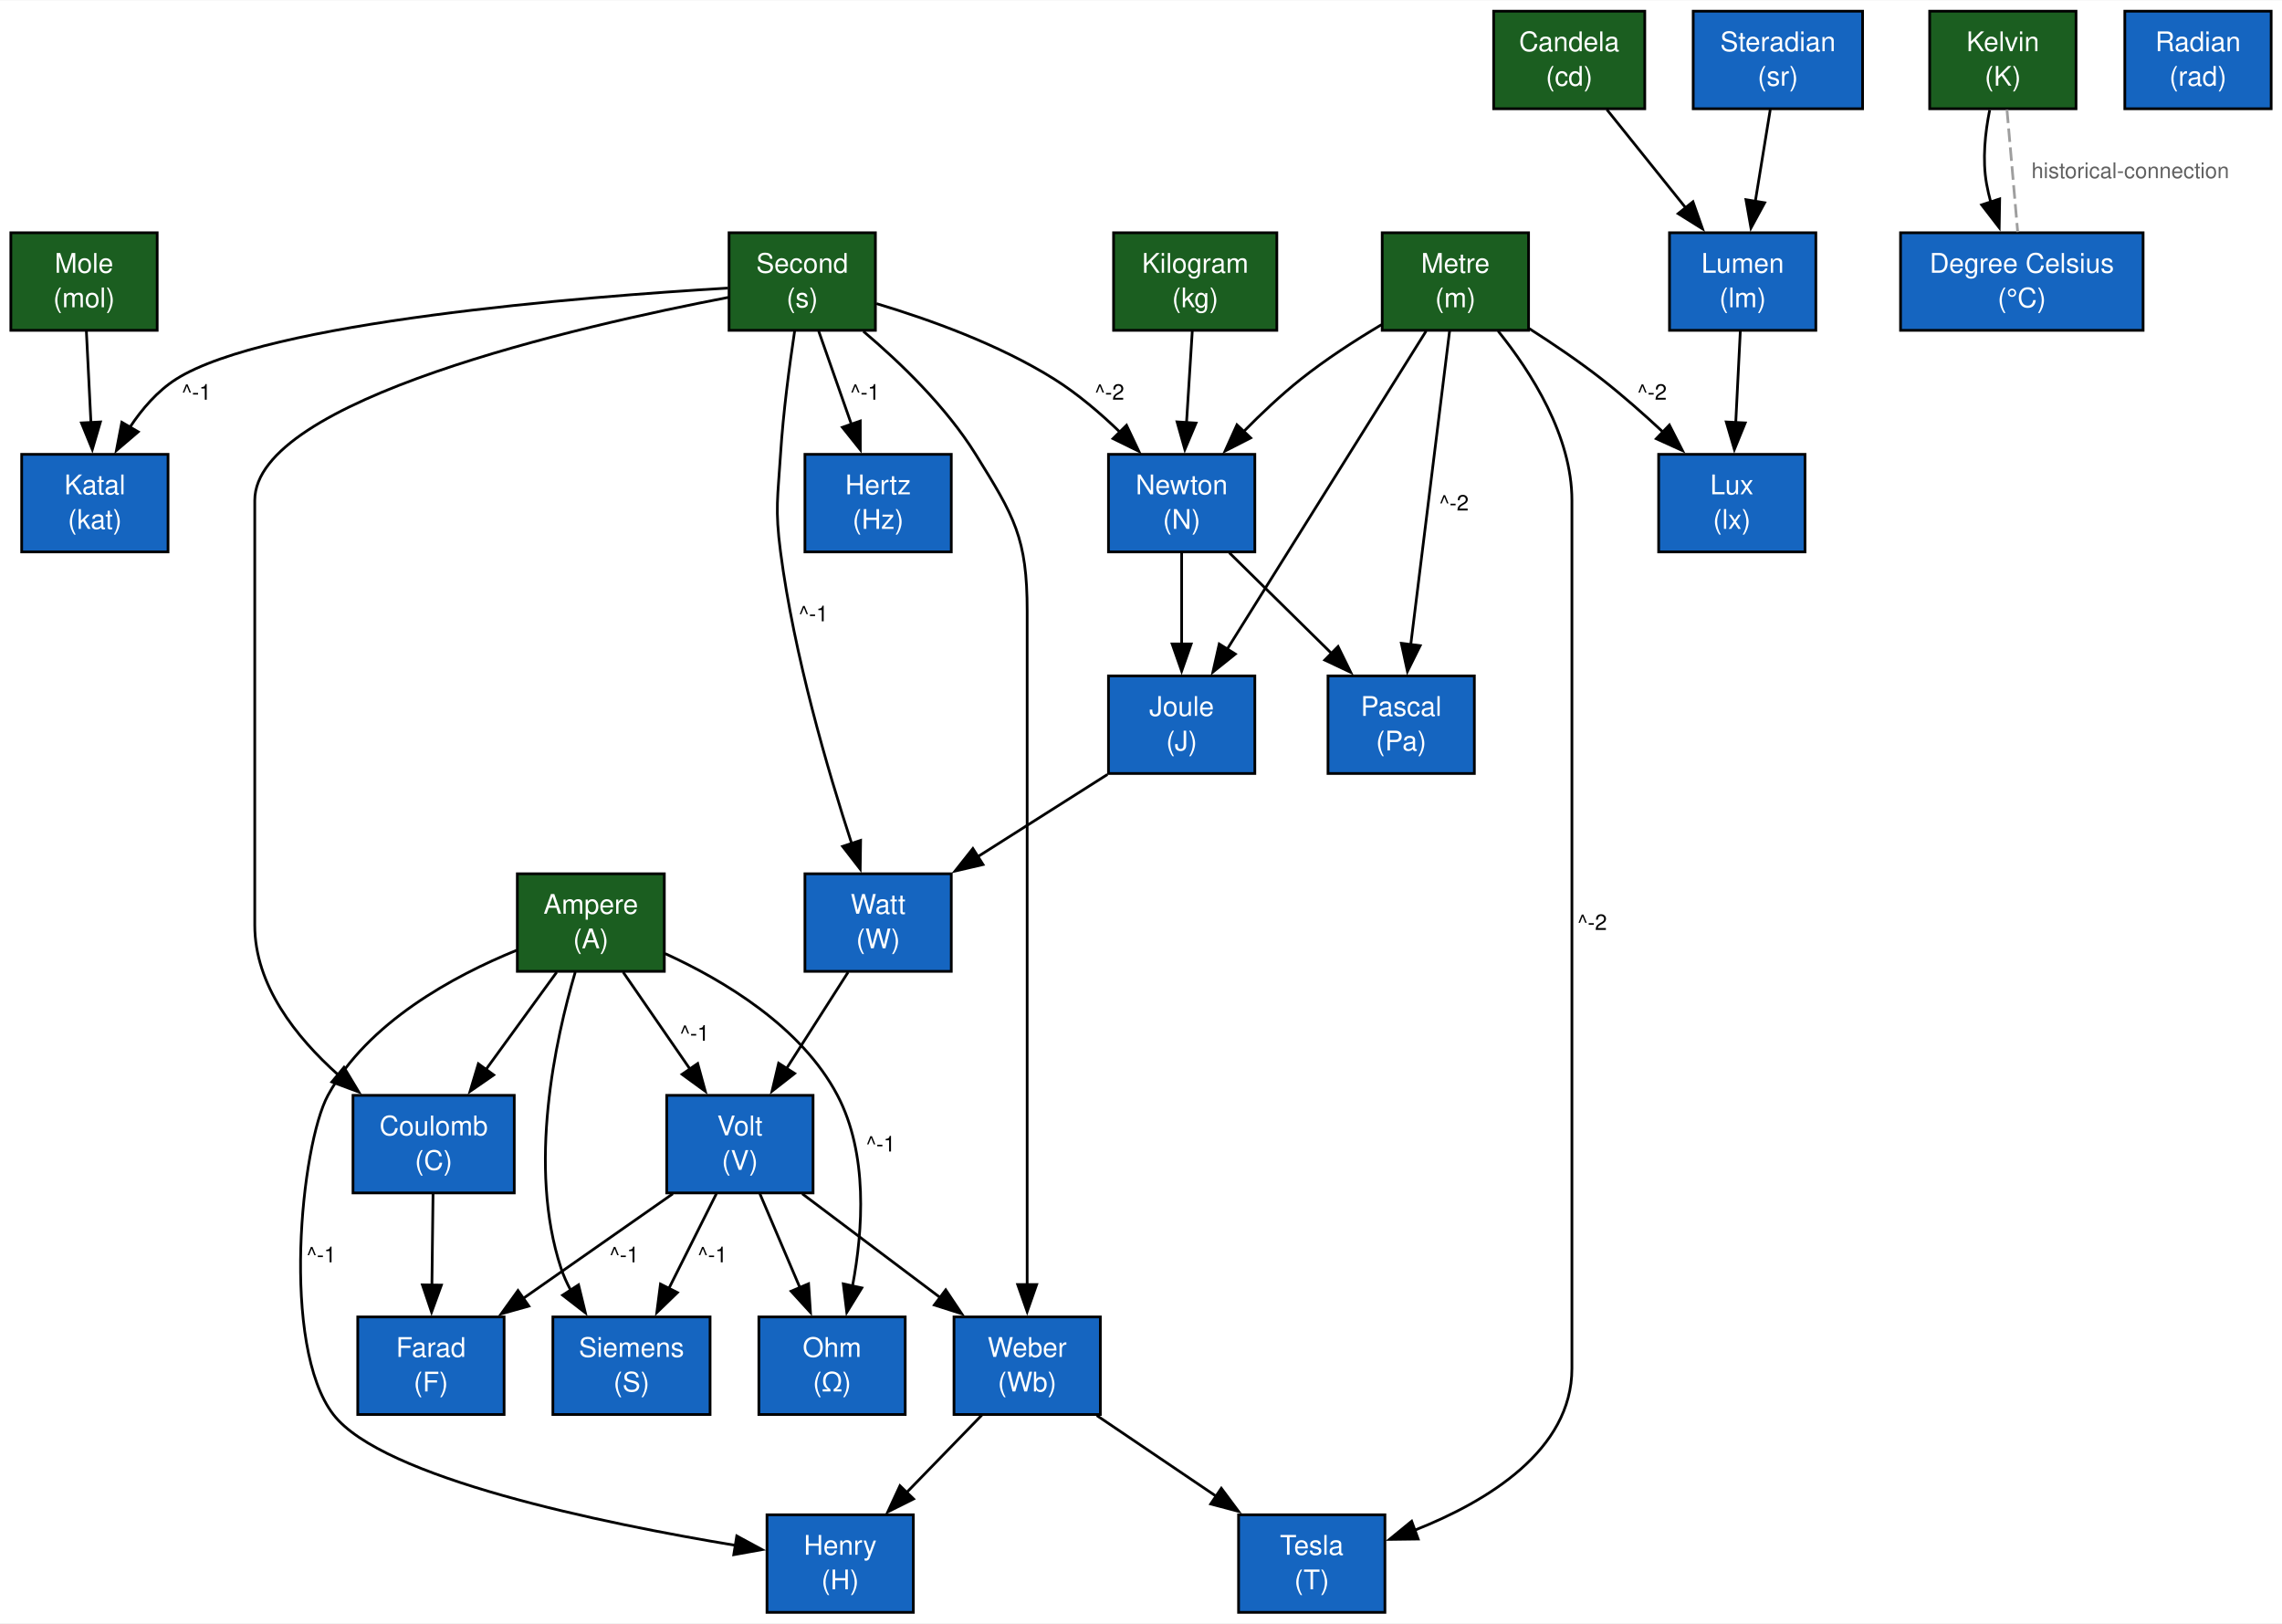
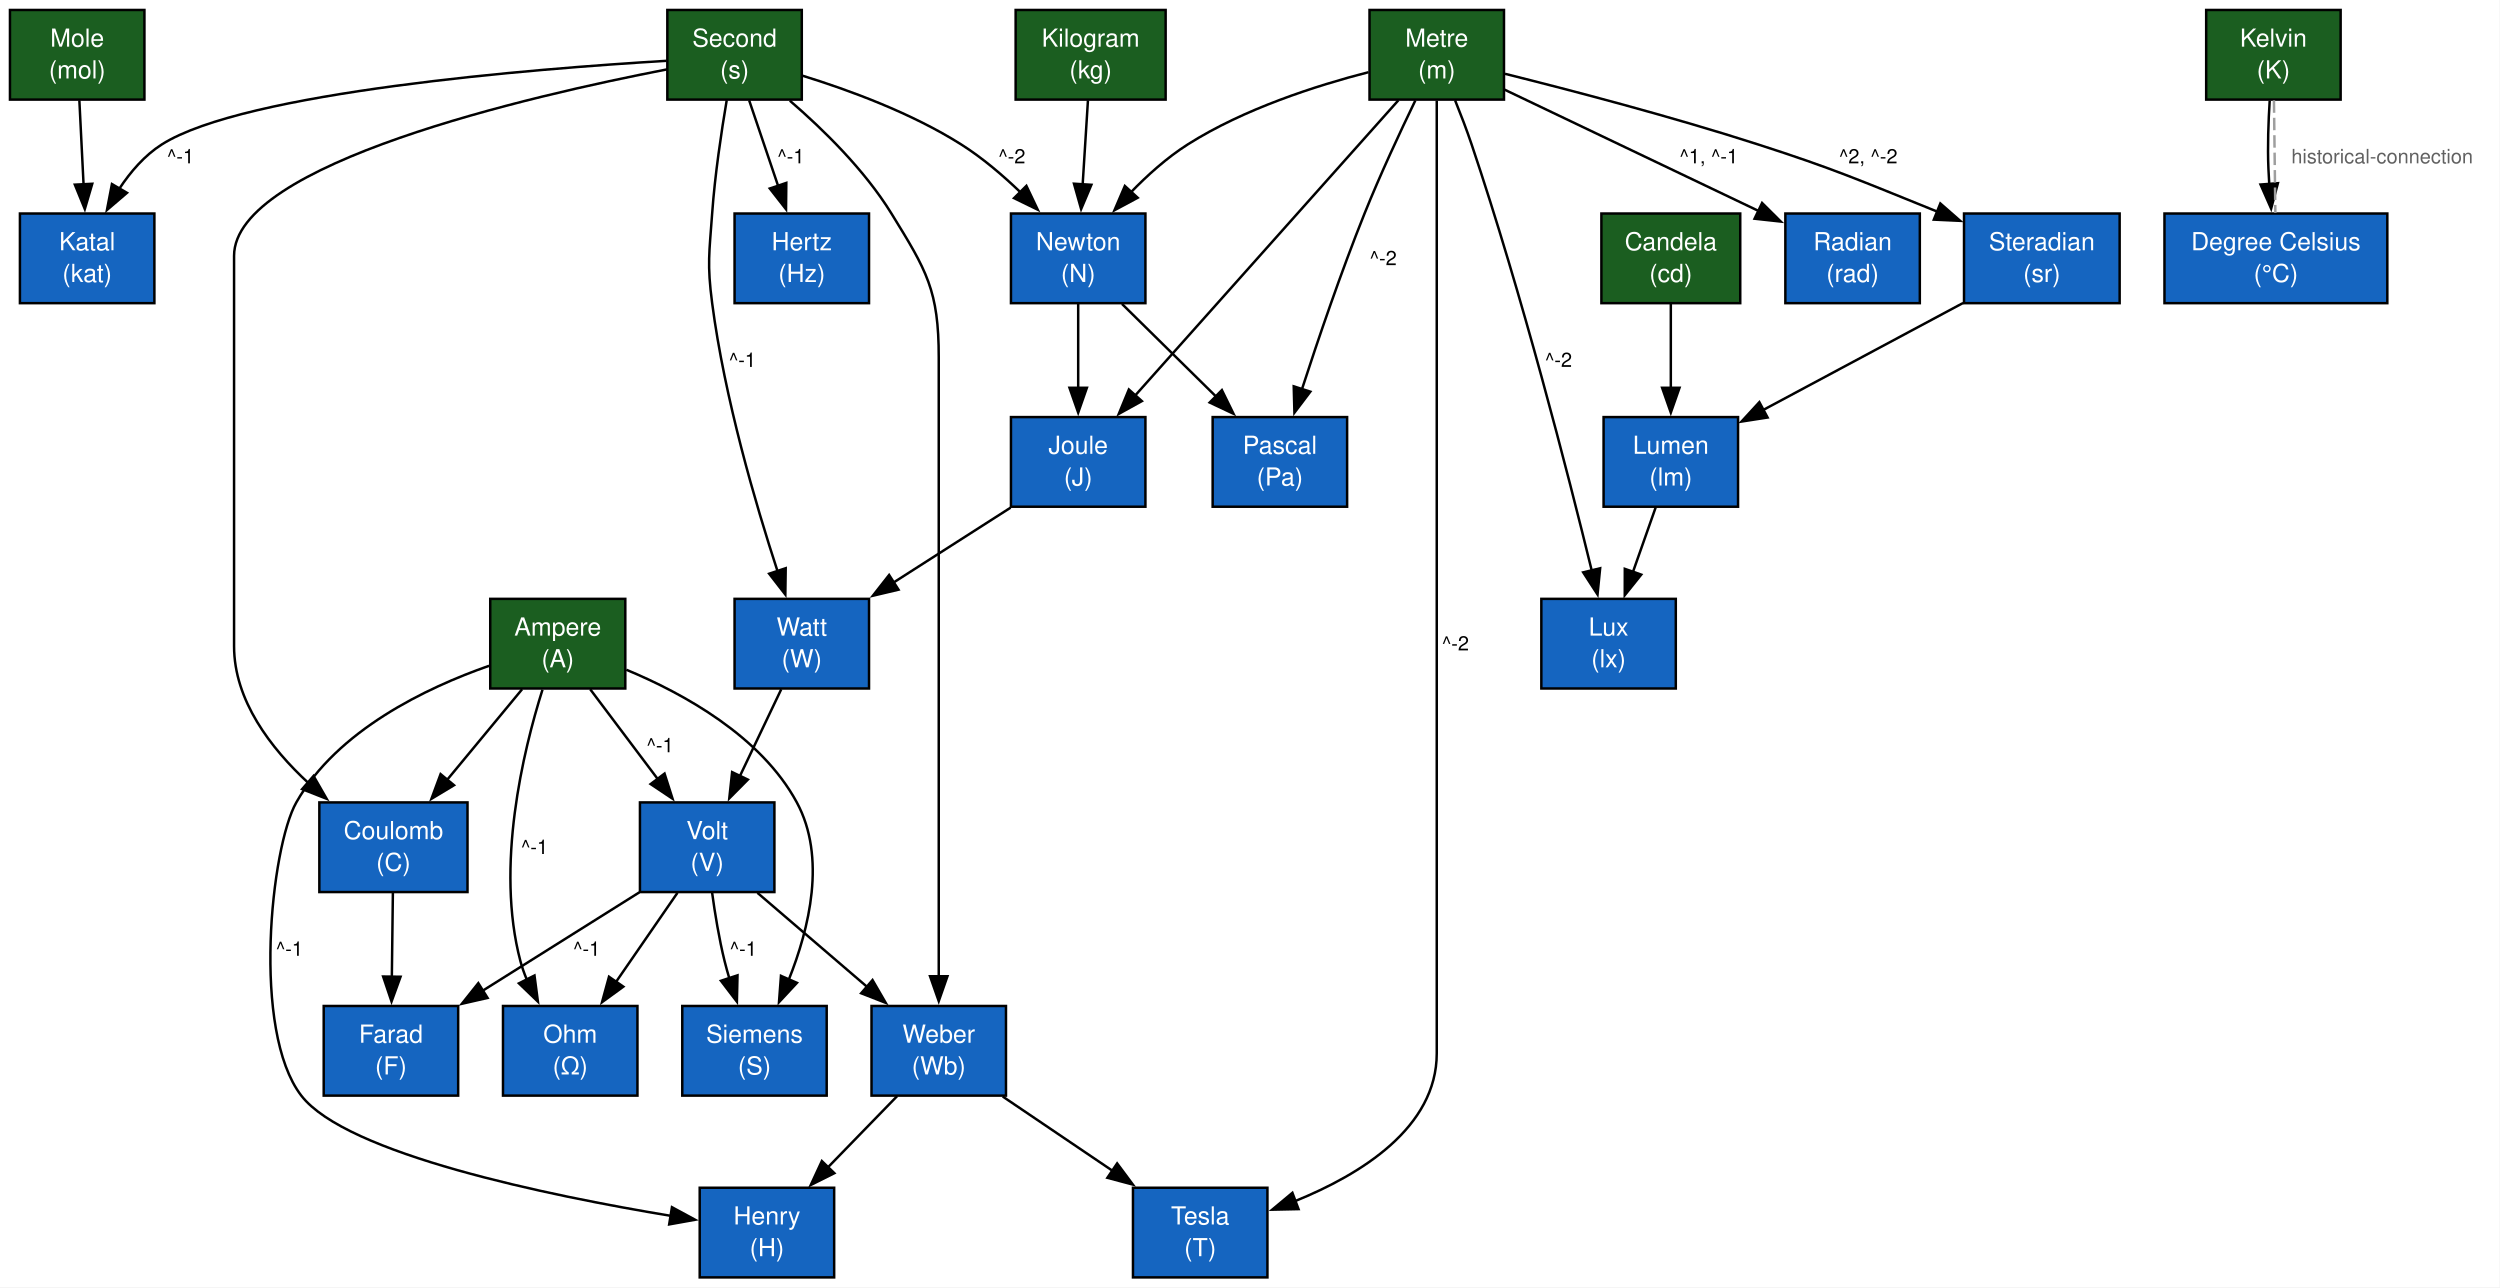
- <svg xmlns="http://www.w3.org/2000/svg" width="842pt" height="599pt" viewBox="0.00 0.00 842.00 598.75">
-   <g id="graph0" class="graph" transform="scale(1 1) rotate(0) translate(4 594.75)">
-     <polygon fill="white" stroke="none" points="-4,4 -4,-594.75 838,-594.75 838,4 -4,4" />
+ <svg xmlns="http://www.w3.org/2000/svg" width="1004pt" height="517pt" viewBox="0.00 0.00 1004.00 517.00">
+   <g id="graph0" class="graph" transform="scale(1 1) rotate(0) translate(4 513)">
+     <polygon fill="white" stroke="none" points="-4,4 -4,-513 999.81,-513 999.81,4 -4,4" />
    <g id="node1" class="node">
-       <polygon fill="#1b5e20" stroke="black" points="241.12,-272.5 186.88,-272.5 186.88,-236.5 241.12,-236.5 241.12,-272.5" />
-       <text text-anchor="middle" x="214" y="-257.75" font-family="Helvetica,sans-Serif" font-size="10.00" fill="white">Ampere</text>
-       <text text-anchor="middle" x="214" y="-245" font-family="Helvetica,sans-Serif" font-size="10.00" fill="white">(A)</text>
+       <polygon fill="#1b5e20" stroke="black" points="247.12,-272.5 192.88,-272.5 192.88,-236.5 247.12,-236.5 247.12,-272.5" />
+       <text xml:space="preserve" text-anchor="middle" x="220" y="-257.75" font-family="Helvetica,sans-Serif" font-size="10.00" fill="white">Ampere</text>
+       <text xml:space="preserve" text-anchor="middle" x="220" y="-245" font-family="Helvetica,sans-Serif" font-size="10.00" fill="white">(A)</text>
    </g>
    <g id="node4" class="node">
-       <polygon fill="#1565c0" stroke="black" points="185.75,-190.75 126.25,-190.75 126.25,-154.75 185.75,-154.75 185.75,-190.75" />
-       <text text-anchor="middle" x="156" y="-176" font-family="Helvetica,sans-Serif" font-size="10.00" fill="white">Coulomb</text>
-       <text text-anchor="middle" x="156" y="-163.25" font-family="Helvetica,sans-Serif" font-size="10.00" fill="white">(C)</text>
+       <polygon fill="#1565c0" stroke="black" points="183.75,-190.75 124.25,-190.75 124.25,-154.75 183.75,-154.75 183.75,-190.75" />
+       <text xml:space="preserve" text-anchor="middle" x="154" y="-176" font-family="Helvetica,sans-Serif" font-size="10.00" fill="white">Coulomb</text>
+       <text xml:space="preserve" text-anchor="middle" x="154" y="-163.25" font-family="Helvetica,sans-Serif" font-size="10.00" fill="white">(C)</text>
    </g>
    <g id="edge2" class="edge">
-       <path fill="none" stroke="black" d="M201.41,-236.2C193.74,-225.64 183.77,-211.94 175.14,-200.06" />
-       <polygon fill="black" stroke="black" points="178.16,-198.27 169.45,-192.24 172.5,-202.39 178.16,-198.27" />
+       <path fill="none" stroke="black" d="M205.68,-236.2C196.86,-225.54 185.38,-211.67 175.48,-199.71" />
+       <polygon fill="black" stroke="black" points="178.33,-197.66 169.26,-192.19 172.94,-202.12 178.33,-197.66" />
    </g>
    <g id="node6" class="node">
-       <polygon fill="#1565c0" stroke="black" points="333,-36 279,-36 279,0 333,0 333,-36" />
-       <text text-anchor="middle" x="306" y="-21.25" font-family="Helvetica,sans-Serif" font-size="10.00" fill="white">Henry</text>
-       <text text-anchor="middle" x="306" y="-8.5" font-family="Helvetica,sans-Serif" font-size="10.00" fill="white">(H)</text>
+       <polygon fill="#1565c0" stroke="black" points="331,-36 277,-36 277,0 331,0 331,-36" />
+       <text xml:space="preserve" text-anchor="middle" x="304" y="-21.25" font-family="Helvetica,sans-Serif" font-size="10.00" fill="white">Henry</text>
+       <text xml:space="preserve" text-anchor="middle" x="304" y="-8.5" font-family="Helvetica,sans-Serif" font-size="10.00" fill="white">(H)</text>
    </g>
    <g id="edge7" class="edge">
-       <path fill="none" stroke="black" d="M186.65,-244.29C163.45,-234.85 131.67,-217.71 117,-190.75 107.09,-172.54 99.55,-98.22 119,-73 137.1,-49.53 218.22,-32.87 267.48,-24.7" />
-       <polygon fill="black" stroke="black" points="267.85,-28.19 277.16,-23.15 266.74,-21.28 267.85,-28.19" />
-       <text text-anchor="middle" x="114.56" y="-129.15" font-family="Helvetica,sans-Serif" font-size="8.00">^-1</text>
+       <path fill="none" stroke="black" d="M192.42,-245.62C167.22,-236.78 131.45,-219.75 115,-190.75 104.85,-172.85 96.99,-98.94 117,-73 135.1,-49.53 216.22,-32.87 265.48,-24.7" />
+       <polygon fill="black" stroke="black" points="265.85,-28.19 275.16,-23.15 264.74,-21.28 265.85,-28.19" />
+       <text xml:space="preserve" text-anchor="middle" x="112.23" y="-129.15" font-family="Helvetica,sans-Serif" font-size="8.00">^-1</text>
    </g>
    <g id="node17" class="node">
-       <polygon fill="#1565c0" stroke="black" points="330,-109 276,-109 276,-73 330,-73 330,-109" />
-       <text text-anchor="middle" x="303" y="-94.25" font-family="Helvetica,sans-Serif" font-size="10.00" fill="white">Ohm</text>
-       <text text-anchor="middle" x="303" y="-81.5" font-family="Helvetica,sans-Serif" font-size="10.00" fill="white">(Ω)</text>
+       <polygon fill="#1565c0" stroke="black" points="252,-109 198,-109 198,-73 252,-73 252,-109" />
+       <text xml:space="preserve" text-anchor="middle" x="225" y="-94.25" font-family="Helvetica,sans-Serif" font-size="10.00" fill="white">Ohm</text>
+       <text xml:space="preserve" text-anchor="middle" x="225" y="-81.5" font-family="Helvetica,sans-Serif" font-size="10.00" fill="white">(Ω)</text>
    </g>
    <g id="edge21" class="edge">
-       <path fill="none" stroke="black" d="M241.44,-243.04C263.06,-233.17 291.71,-216.07 305,-190.75 316.33,-169.18 314.46,-141.12 310.56,-120.43" />
-       <polygon fill="black" stroke="black" points="313.99,-119.71 308.44,-110.69 307.15,-121.2 313.99,-119.71" />
-       <text text-anchor="middle" x="320.99" y="-170.03" font-family="Helvetica,sans-Serif" font-size="8.00">^-1</text>
+       <path fill="none" stroke="black" d="M213.86,-236.02C206.09,-211.34 194.9,-165.05 205,-127 205.66,-124.53 206.53,-122.05 207.56,-119.61" />
+       <polygon fill="black" stroke="black" points="210.65,-121.24 212.03,-110.74 204.4,-118.09 210.65,-121.24" />
+       <text xml:space="preserve" text-anchor="middle" x="210.66" y="-170.03" font-family="Helvetica,sans-Serif" font-size="8.00">^-1</text>
    </g>
    <g id="node21" class="node">
-       <polygon fill="#1565c0" stroke="black" points="258,-109 200,-109 200,-73 258,-73 258,-109" />
-       <text text-anchor="middle" x="229" y="-94.25" font-family="Helvetica,sans-Serif" font-size="10.00" fill="white">Siemens</text>
-       <text text-anchor="middle" x="229" y="-81.5" font-family="Helvetica,sans-Serif" font-size="10.00" fill="white">(S)</text>
-     </g>
-     <g id="edge24" class="edge">
-       <path fill="none" stroke="black" d="M208.25,-236.22C200.92,-211.38 190.61,-164.46 203,-127 203.92,-124.23 205.14,-121.51 206.57,-118.87" />
-       <polygon fill="black" stroke="black" points="209.47,-120.83 211.98,-110.53 203.6,-117.02 209.47,-120.83" />
+       <polygon fill="#1565c0" stroke="black" points="328,-109 270,-109 270,-73 328,-73 328,-109" />
+       <text xml:space="preserve" text-anchor="middle" x="299" y="-94.25" font-family="Helvetica,sans-Serif" font-size="10.00" fill="white">Siemens</text>
+       <text xml:space="preserve" text-anchor="middle" x="299" y="-81.5" font-family="Helvetica,sans-Serif" font-size="10.00" fill="white">(S)</text>
+     </g>
+     <g id="edge25" class="edge">
+       <path fill="none" stroke="black" d="M247.53,-244.03C270.45,-234.5 301.6,-217.37 316,-190.75 327.93,-168.7 321.04,-140.19 312.74,-119.47" />
+       <polygon fill="black" stroke="black" points="316.05,-118.29 308.84,-110.53 309.63,-121.09 316.05,-118.29" />
    </g>
    <g id="node24" class="node">
-       <polygon fill="#1565c0" stroke="black" points="296,-190.75 242,-190.75 242,-154.75 296,-154.75 296,-190.75" />
-       <text text-anchor="middle" x="269" y="-176" font-family="Helvetica,sans-Serif" font-size="10.00" fill="white">Volt</text>
-       <text text-anchor="middle" x="269" y="-163.25" font-family="Helvetica,sans-Serif" font-size="10.00" fill="white">(V)</text>
-     </g>
-     <g id="edge29" class="edge">
-       <path fill="none" stroke="black" d="M225.93,-236.2C233.14,-225.74 242.48,-212.21 250.61,-200.41" />
-       <polygon fill="black" stroke="black" points="253.43,-202.49 256.23,-192.27 247.67,-198.51 253.43,-202.49" />
-       <text text-anchor="middle" x="252.29" y="-210.9" font-family="Helvetica,sans-Serif" font-size="8.00">^-1</text>
+       <polygon fill="#1565c0" stroke="black" points="307,-190.75 253,-190.75 253,-154.75 307,-154.75 307,-190.75" />
+       <text xml:space="preserve" text-anchor="middle" x="280" y="-176" font-family="Helvetica,sans-Serif" font-size="10.00" fill="white">Volt</text>
+       <text xml:space="preserve" text-anchor="middle" x="280" y="-163.25" font-family="Helvetica,sans-Serif" font-size="10.00" fill="white">(V)</text>
+     </g>
+     <g id="edge31" class="edge">
+       <path fill="none" stroke="black" d="M233.02,-236.2C240.96,-225.64 251.27,-211.94 260.2,-200.06" />
+       <polygon fill="black" stroke="black" points="262.88,-202.33 266.1,-192.23 257.29,-198.12 262.88,-202.33" />
+       <text xml:space="preserve" text-anchor="middle" x="261.09" y="-210.9" font-family="Helvetica,sans-Serif" font-size="8.00">^-1</text>
    </g>
    <g id="node2" class="node">
-       <polygon fill="#1b5e20" stroke="black" points="602.88,-590.75 547.12,-590.75 547.12,-554.75 602.88,-554.75 602.88,-590.75" />
-       <text text-anchor="middle" x="575" y="-576" font-family="Helvetica,sans-Serif" font-size="10.00" fill="white">Candela</text>
-       <text text-anchor="middle" x="575" y="-563.25" font-family="Helvetica,sans-Serif" font-size="10.00" fill="white">(cd)</text>
+       <polygon fill="#1b5e20" stroke="black" points="694.88,-427.25 639.12,-427.25 639.12,-391.25 694.88,-391.25 694.88,-427.25" />
+       <text xml:space="preserve" text-anchor="middle" x="667" y="-412.5" font-family="Helvetica,sans-Serif" font-size="10.00" fill="white">Candela</text>
+       <text xml:space="preserve" text-anchor="middle" x="667" y="-399.75" font-family="Helvetica,sans-Serif" font-size="10.00" fill="white">(cd)</text>
    </g>
    <g id="node12" class="node">
-       <polygon fill="#1565c0" stroke="black" points="666,-509 612,-509 612,-473 666,-473 666,-509" />
-       <text text-anchor="middle" x="639" y="-494.25" font-family="Helvetica,sans-Serif" font-size="10.00" fill="white">Lumen</text>
-       <text text-anchor="middle" x="639" y="-481.5" font-family="Helvetica,sans-Serif" font-size="10.00" fill="white">(lm)</text>
+       <polygon fill="#1565c0" stroke="black" points="694,-345.5 640,-345.5 640,-309.5 694,-309.5 694,-345.5" />
+       <text xml:space="preserve" text-anchor="middle" x="667" y="-330.75" font-family="Helvetica,sans-Serif" font-size="10.00" fill="white">Lumen</text>
+       <text xml:space="preserve" text-anchor="middle" x="667" y="-318" font-family="Helvetica,sans-Serif" font-size="10.00" fill="white">(lm)</text>
    </g>
    <g id="edge13" class="edge">
-       <path fill="none" stroke="black" d="M588.89,-554.45C597.44,-543.79 608.57,-529.92 618.17,-517.96" />
-       <polygon fill="black" stroke="black" points="620.66,-520.44 624.19,-510.45 615.2,-516.06 620.66,-520.44" />
+       <path fill="none" stroke="black" d="M667,-390.95C667,-381.02 667,-368.31 667,-356.95" />
+       <polygon fill="black" stroke="black" points="670.5,-357.28 667,-347.28 663.5,-357.28 670.5,-357.28" />
    </g>
    <g id="node3" class="node">
-       <polygon fill="#1565c0" stroke="black" points="786.75,-509 697.25,-509 697.25,-473 786.75,-473 786.75,-509" />
-       <text text-anchor="middle" x="742" y="-494.25" font-family="Helvetica,sans-Serif" font-size="10.00" fill="white">Degree Celsius</text>
-       <text text-anchor="middle" x="742" y="-481.5" font-family="Helvetica,sans-Serif" font-size="10.00" fill="white">(°C)</text>
+       <polygon fill="#1565c0" stroke="black" points="954.75,-427.25 865.25,-427.25 865.25,-391.25 954.75,-391.25 954.75,-427.25" />
+       <text xml:space="preserve" text-anchor="middle" x="910" y="-412.5" font-family="Helvetica,sans-Serif" font-size="10.00" fill="white">Degree Celsius</text>
+       <text xml:space="preserve" text-anchor="middle" x="910" y="-399.75" font-family="Helvetica,sans-Serif" font-size="10.00" fill="white">(°C)</text>
    </g>
    <g id="node5" class="node">
-       <polygon fill="#1565c0" stroke="black" points="182,-109 128,-109 128,-73 182,-73 182,-109" />
-       <text text-anchor="middle" x="155" y="-94.25" font-family="Helvetica,sans-Serif" font-size="10.00" fill="white">Farad</text>
-       <text text-anchor="middle" x="155" y="-81.5" font-family="Helvetica,sans-Serif" font-size="10.00" fill="white">(F)</text>
+       <polygon fill="#1565c0" stroke="black" points="180,-109 126,-109 126,-73 180,-73 180,-109" />
+       <text xml:space="preserve" text-anchor="middle" x="153" y="-94.25" font-family="Helvetica,sans-Serif" font-size="10.00" fill="white">Farad</text>
+       <text xml:space="preserve" text-anchor="middle" x="153" y="-81.5" font-family="Helvetica,sans-Serif" font-size="10.00" fill="white">(F)</text>
    </g>
    <g id="edge4" class="edge">
-       <path fill="none" stroke="black" d="M155.78,-154.45C155.66,-144.52 155.5,-131.81 155.36,-120.45" />
-       <polygon fill="black" stroke="black" points="158.86,-120.74 155.24,-110.78 151.86,-120.83 158.86,-120.74" />
+       <path fill="none" stroke="black" d="M153.78,-154.45C153.66,-144.52 153.5,-131.81 153.36,-120.45" />
+       <polygon fill="black" stroke="black" points="156.86,-120.74 153.24,-110.78 149.86,-120.83 156.86,-120.74" />
    </g>
    <g id="node7" class="node">
-       <polygon fill="#1565c0" stroke="black" points="347,-427.25 293,-427.25 293,-391.25 347,-391.25 347,-427.25" />
-       <text text-anchor="middle" x="320" y="-412.5" font-family="Helvetica,sans-Serif" font-size="10.00" fill="white">Hertz</text>
-       <text text-anchor="middle" x="320" y="-399.75" font-family="Helvetica,sans-Serif" font-size="10.00" fill="white">(Hz)</text>
+       <polygon fill="#1565c0" stroke="black" points="345,-427.25 291,-427.25 291,-391.25 345,-391.25 345,-427.25" />
+       <text xml:space="preserve" text-anchor="middle" x="318" y="-412.5" font-family="Helvetica,sans-Serif" font-size="10.00" fill="white">Hertz</text>
+       <text xml:space="preserve" text-anchor="middle" x="318" y="-399.75" font-family="Helvetica,sans-Serif" font-size="10.00" fill="white">(Hz)</text>
    </g>
    <g id="node8" class="node">
-       <polygon fill="#1565c0" stroke="black" points="459,-345.5 405,-345.5 405,-309.5 459,-309.5 459,-345.5" />
-       <text text-anchor="middle" x="432" y="-330.75" font-family="Helvetica,sans-Serif" font-size="10.00" fill="white">Joule</text>
-       <text text-anchor="middle" x="432" y="-318" font-family="Helvetica,sans-Serif" font-size="10.00" fill="white">(J)</text>
+       <polygon fill="#1565c0" stroke="black" points="456,-345.5 402,-345.5 402,-309.5 456,-309.5 456,-345.5" />
+       <text xml:space="preserve" text-anchor="middle" x="429" y="-330.75" font-family="Helvetica,sans-Serif" font-size="10.00" fill="white">Joule</text>
+       <text xml:space="preserve" text-anchor="middle" x="429" y="-318" font-family="Helvetica,sans-Serif" font-size="10.00" fill="white">(J)</text>
    </g>
    <g id="node25" class="node">
-       <polygon fill="#1565c0" stroke="black" points="347,-272.5 293,-272.5 293,-236.5 347,-236.5 347,-272.5" />
-       <text text-anchor="middle" x="320" y="-257.75" font-family="Helvetica,sans-Serif" font-size="10.00" fill="white">Watt</text>
-       <text text-anchor="middle" x="320" y="-245" font-family="Helvetica,sans-Serif" font-size="10.00" fill="white">(W)</text>
-     </g>
-     <g id="edge30" class="edge">
-       <path fill="none" stroke="black" d="M404.6,-309.13C390.12,-299.95 372.15,-288.56 356.51,-278.64" />
-       <polygon fill="black" stroke="black" points="358.71,-275.9 348.39,-273.5 354.97,-281.81 358.71,-275.9" />
+       <polygon fill="#1565c0" stroke="black" points="345,-272.5 291,-272.5 291,-236.5 345,-236.5 345,-272.5" />
+       <text xml:space="preserve" text-anchor="middle" x="318" y="-257.75" font-family="Helvetica,sans-Serif" font-size="10.00" fill="white">Watt</text>
+       <text xml:space="preserve" text-anchor="middle" x="318" y="-245" font-family="Helvetica,sans-Serif" font-size="10.00" fill="white">(W)</text>
+     </g>
+     <g id="edge32" class="edge">
+       <path fill="none" stroke="black" d="M401.85,-309.13C387.6,-300.02 369.95,-288.73 354.53,-278.86" />
+       <polygon fill="black" stroke="black" points="356.84,-276.19 346.53,-273.75 353.07,-282.09 356.84,-276.19" />
    </g>
    <g id="node9" class="node">
      <polygon fill="#1565c0" stroke="black" points="58,-427.25 4,-427.25 4,-391.25 58,-391.25 58,-427.25" />
-       <text text-anchor="middle" x="31" y="-412.5" font-family="Helvetica,sans-Serif" font-size="10.00" fill="white">Katal</text>
-       <text text-anchor="middle" x="31" y="-399.75" font-family="Helvetica,sans-Serif" font-size="10.00" fill="white">(kat)</text>
+       <text xml:space="preserve" text-anchor="middle" x="31" y="-412.5" font-family="Helvetica,sans-Serif" font-size="10.00" fill="white">Katal</text>
+       <text xml:space="preserve" text-anchor="middle" x="31" y="-399.75" font-family="Helvetica,sans-Serif" font-size="10.00" fill="white">(kat)</text>
    </g>
    <g id="node10" class="node">
-       <polygon fill="#1b5e20" stroke="black" points="762,-590.75 708,-590.75 708,-554.75 762,-554.75 762,-590.75" />
-       <text text-anchor="middle" x="735" y="-576" font-family="Helvetica,sans-Serif" font-size="10.00" fill="white">Kelvin</text>
-       <text text-anchor="middle" x="735" y="-563.25" font-family="Helvetica,sans-Serif" font-size="10.00" fill="white">(K)</text>
+       <polygon fill="#1b5e20" stroke="black" points="936,-509 882,-509 882,-473 936,-473 936,-509" />
+       <text xml:space="preserve" text-anchor="middle" x="909" y="-494.25" font-family="Helvetica,sans-Serif" font-size="10.00" fill="white">Kelvin</text>
+       <text xml:space="preserve" text-anchor="middle" x="909" y="-481.5" font-family="Helvetica,sans-Serif" font-size="10.00" fill="white">(K)</text>
    </g>
    <g id="edge1" class="edge">
-       <path fill="none" stroke="black" d="M730.14,-554.27C728.47,-545.98 727.39,-535.95 729,-527 729.4,-524.8 729.92,-522.56 730.53,-520.32" />
-       <polygon fill="black" stroke="black" points="733.83,-521.49 733.65,-510.9 727.19,-519.29 733.83,-521.49" />
-     </g>
-     <g id="edge34" class="edge">
-       <path fill="none" stroke="#9e9e9e" stroke-dasharray="5,2" d="M736.52,-554.45C737.69,-541.07 739.31,-522.64 740.48,-509.27" />
-       <text text-anchor="middle" x="782.04" y="-529.15" font-family="Helvetica,sans-Serif" font-size="8.00" fill="#616161">historical-connection</text>
+       <path fill="none" stroke="black" d="M907.51,-472.57C906.99,-464.3 906.61,-454.26 907,-445.25 907.09,-443.19 907.21,-441.07 907.34,-438.93" />
+       <polygon fill="black" stroke="black" points="910.81,-439.43 908.09,-429.19 903.83,-438.89 910.81,-439.43" />
+     </g>
+     <g id="edge36" class="edge">
+       <path fill="none" stroke="#9e9e9e" stroke-dasharray="5,2" d="M909.22,-472.7C909.38,-459.32 909.62,-440.89 909.78,-427.52" />
+       <text xml:space="preserve" text-anchor="middle" x="952.68" y="-447.4" font-family="Helvetica,sans-Serif" font-size="8.00" fill="#616161">historical-connection</text>
    </g>
    <g id="node11" class="node">
-       <polygon fill="#1b5e20" stroke="black" points="467.12,-509 406.88,-509 406.88,-473 467.12,-473 467.12,-509" />
-       <text text-anchor="middle" x="437" y="-494.25" font-family="Helvetica,sans-Serif" font-size="10.00" fill="white">Kilogram</text>
-       <text text-anchor="middle" x="437" y="-481.5" font-family="Helvetica,sans-Serif" font-size="10.00" fill="white">(kg)</text>
+       <polygon fill="#1b5e20" stroke="black" points="464.12,-509 403.88,-509 403.88,-473 464.12,-473 464.12,-509" />
+       <text xml:space="preserve" text-anchor="middle" x="434" y="-494.25" font-family="Helvetica,sans-Serif" font-size="10.00" fill="white">Kilogram</text>
+       <text xml:space="preserve" text-anchor="middle" x="434" y="-481.5" font-family="Helvetica,sans-Serif" font-size="10.00" fill="white">(kg)</text>
    </g>
    <g id="node16" class="node">
-       <polygon fill="#1565c0" stroke="black" points="459,-427.25 405,-427.25 405,-391.25 459,-391.25 459,-427.25" />
-       <text text-anchor="middle" x="432" y="-412.5" font-family="Helvetica,sans-Serif" font-size="10.00" fill="white">Newton</text>
-       <text text-anchor="middle" x="432" y="-399.75" font-family="Helvetica,sans-Serif" font-size="10.00" fill="white">(N)</text>
+       <polygon fill="#1565c0" stroke="black" points="456,-427.25 402,-427.25 402,-391.25 456,-391.25 456,-427.25" />
+       <text xml:space="preserve" text-anchor="middle" x="429" y="-412.5" font-family="Helvetica,sans-Serif" font-size="10.00" fill="white">Newton</text>
+       <text xml:space="preserve" text-anchor="middle" x="429" y="-399.75" font-family="Helvetica,sans-Serif" font-size="10.00" fill="white">(N)</text>
    </g>
    <g id="edge17" class="edge">
-       <path fill="none" stroke="black" d="M435.92,-472.7C435.29,-462.77 434.5,-450.06 433.78,-438.7" />
-       <polygon fill="black" stroke="black" points="437.3,-438.79 433.18,-429.03 430.31,-439.23 437.3,-438.79" />
+       <path fill="none" stroke="black" d="M432.92,-472.7C432.29,-462.77 431.5,-450.06 430.78,-438.7" />
+       <polygon fill="black" stroke="black" points="434.3,-438.79 430.18,-429.03 427.31,-439.23 434.3,-438.79" />
    </g>
    <g id="node13" class="node">
-       <polygon fill="#1565c0" stroke="black" points="662,-427.25 608,-427.25 608,-391.25 662,-391.25 662,-427.25" />
-       <text text-anchor="middle" x="635" y="-412.5" font-family="Helvetica,sans-Serif" font-size="10.00" fill="white">Lux</text>
-       <text text-anchor="middle" x="635" y="-399.75" font-family="Helvetica,sans-Serif" font-size="10.00" fill="white">(lx)</text>
+       <polygon fill="#1565c0" stroke="black" points="669,-272.5 615,-272.5 615,-236.5 669,-236.5 669,-272.5" />
+       <text xml:space="preserve" text-anchor="middle" x="642" y="-257.75" font-family="Helvetica,sans-Serif" font-size="10.00" fill="white">Lux</text>
+       <text xml:space="preserve" text-anchor="middle" x="642" y="-245" font-family="Helvetica,sans-Serif" font-size="10.00" fill="white">(lx)</text>
    </g>
    <g id="edge15" class="edge">
-       <path fill="none" stroke="black" d="M638.13,-472.7C637.63,-462.77 637,-450.06 636.43,-438.7" />
-       <polygon fill="black" stroke="black" points="639.94,-438.84 635.94,-429.03 632.95,-439.2 639.94,-438.84" />
+       <path fill="none" stroke="black" d="M660.95,-309.31C658.18,-301.46 654.84,-291.97 651.74,-283.16" />
+       <polygon fill="black" stroke="black" points="655.12,-282.23 648.5,-273.96 648.52,-284.55 655.12,-282.23" />
    </g>
    <g id="node14" class="node">
-       <polygon fill="#1b5e20" stroke="black" points="560,-509 506,-509 506,-473 560,-473 560,-509" />
-       <text text-anchor="middle" x="533" y="-494.25" font-family="Helvetica,sans-Serif" font-size="10.00" fill="white">Metre</text>
-       <text text-anchor="middle" x="533" y="-481.5" font-family="Helvetica,sans-Serif" font-size="10.00" fill="white">(m)</text>
+       <polygon fill="#1b5e20" stroke="black" points="600,-509 546,-509 546,-473 600,-473 600,-509" />
+       <text xml:space="preserve" text-anchor="middle" x="573" y="-494.25" font-family="Helvetica,sans-Serif" font-size="10.00" fill="white">Metre</text>
+       <text xml:space="preserve" text-anchor="middle" x="573" y="-481.5" font-family="Helvetica,sans-Serif" font-size="10.00" fill="white">(m)</text>
    </g>
    <g id="edge10" class="edge">
-       <path fill="none" stroke="black" d="M522.19,-472.72C504.57,-444.55 469.55,-388.54 448.71,-355.22" />
-       <polygon fill="black" stroke="black" points="451.8,-353.57 443.53,-346.94 445.87,-357.28 451.8,-353.57" />
+       <path fill="none" stroke="black" d="M557.59,-472.72C532.15,-444.18 481.24,-387.09 451.68,-353.94" />
+       <polygon fill="black" stroke="black" points="454.57,-351.92 445.31,-346.79 449.35,-356.58 454.57,-351.92" />
    </g>
    <g id="edge16" class="edge">
-       <path fill="none" stroke="black" d="M560.28,-473.63C569.04,-468.03 578.63,-461.53 587,-455 594.75,-448.95 602.72,-441.9 609.89,-435.21" />
-       <polygon fill="black" stroke="black" points="611.96,-438.07 616.78,-428.64 607.13,-433.01 611.96,-438.07" />
-       <text text-anchor="middle" x="605.58" y="-447.4" font-family="Helvetica,sans-Serif" font-size="8.00">^-2</text>
+       <path fill="none" stroke="black" d="M580.37,-472.7C582.63,-467.1 585.04,-460.83 587,-455 607.26,-394.83 625.76,-322.66 635.27,-283.74" />
+       <polygon fill="black" stroke="black" points="638.62,-284.79 637.57,-274.24 631.81,-283.14 638.62,-284.79" />
+       <text xml:space="preserve" text-anchor="middle" x="621.9" y="-365.65" font-family="Helvetica,sans-Serif" font-size="8.00">^-2</text>
    </g>
    <g id="edge18" class="edge">
-       <path fill="none" stroke="black" d="M505.71,-475.08C495.98,-469.29 485.18,-462.3 476,-455 468.69,-449.18 461.34,-442.24 454.79,-435.57" />
-       <polygon fill="black" stroke="black" points="457.47,-433.31 448.04,-428.49 452.4,-438.14 457.47,-433.31" />
+       <path fill="none" stroke="black" d="M545.61,-484.02C524.61,-478.62 495.52,-469.29 473,-455 464.67,-449.71 456.72,-442.57 449.94,-435.54" />
+       <polygon fill="black" stroke="black" points="452.9,-433.59 443.57,-428.58 447.74,-438.32 452.9,-433.59" />
    </g>
    <g id="node18" class="node">
-       <polygon fill="#1565c0" stroke="black" points="540,-345.5 486,-345.5 486,-309.5 540,-309.5 540,-345.5" />
-       <text text-anchor="middle" x="513" y="-330.75" font-family="Helvetica,sans-Serif" font-size="10.00" fill="white">Pascal</text>
-       <text text-anchor="middle" x="513" y="-318" font-family="Helvetica,sans-Serif" font-size="10.00" fill="white">(Pa)</text>
+       <polygon fill="#1565c0" stroke="black" points="537,-345.5 483,-345.5 483,-309.5 537,-309.5 537,-345.5" />
+       <text xml:space="preserve" text-anchor="middle" x="510" y="-330.75" font-family="Helvetica,sans-Serif" font-size="10.00" fill="white">Pascal</text>
+       <text xml:space="preserve" text-anchor="middle" x="510" y="-318" font-family="Helvetica,sans-Serif" font-size="10.00" fill="white">(Pa)</text>
    </g>
    <g id="edge23" class="edge">
-       <path fill="none" stroke="black" d="M530.86,-472.72C527.43,-445.03 520.67,-390.46 516.52,-356.96" />
-       <polygon fill="black" stroke="black" points="520.01,-356.66 515.31,-347.16 513.07,-357.52 520.01,-356.66" />
-       <text text-anchor="middle" x="532.49" y="-406.52" font-family="Helvetica,sans-Serif" font-size="8.00">^-2</text>
+       <path fill="none" stroke="black" d="M564.39,-472.63C558.35,-460.14 550.27,-442.84 544,-427.25 534.56,-403.76 525.3,-376.53 518.84,-356.61" />
+       <polygon fill="black" stroke="black" points="522.23,-355.71 515.84,-347.26 515.56,-357.85 522.23,-355.71" />
+       <text xml:space="preserve" text-anchor="middle" x="551.5" y="-406.52" font-family="Helvetica,sans-Serif" font-size="8.00">^-2</text>
+     </g>
+     <g id="node19" class="node">
+       <polygon fill="#1565c0" stroke="black" points="767,-427.25 713,-427.25 713,-391.25 767,-391.25 767,-427.25" />
+       <text xml:space="preserve" text-anchor="middle" x="740" y="-412.5" font-family="Helvetica,sans-Serif" font-size="10.00" fill="white">Radian</text>
+       <text xml:space="preserve" text-anchor="middle" x="740" y="-399.75" font-family="Helvetica,sans-Serif" font-size="10.00" fill="white">(rad)</text>
+     </g>
+     <g id="edge24" class="edge">
+       <path fill="none" stroke="black" d="M600.2,-477.01C628.02,-463.73 671.44,-442.99 702.51,-428.15" />
+       <polygon fill="black" stroke="black" points="703.65,-431.49 711.16,-424.02 700.63,-425.17 703.65,-431.49" />
+       <text xml:space="preserve" text-anchor="middle" x="682.25" y="-447.4" font-family="Helvetica,sans-Serif" font-size="8.00">^1, ^-1</text>
+     </g>
+     <g id="node22" class="node">
+       <polygon fill="#1565c0" stroke="black" points="847.25,-427.25 784.75,-427.25 784.75,-391.25 847.25,-391.25 847.25,-427.25" />
+       <text xml:space="preserve" text-anchor="middle" x="816" y="-412.5" font-family="Helvetica,sans-Serif" font-size="10.00" fill="white">Steradian</text>
+       <text xml:space="preserve" text-anchor="middle" x="816" y="-399.75" font-family="Helvetica,sans-Serif" font-size="10.00" fill="white">(sr)</text>
+     </g>
+     <g id="edge27" class="edge">
+       <path fill="none" stroke="black" d="M600.4,-483.36C626.66,-476.81 667.32,-466.18 702,-455 732.43,-445.19 741.75,-441.05 774.26,-427.91" />
+       <polygon fill="black" stroke="black" points="775.24,-431.29 783.21,-424.31 772.62,-424.8 775.24,-431.29" />
+       <text xml:space="preserve" text-anchor="middle" x="746.29" y="-447.4" font-family="Helvetica,sans-Serif" font-size="8.00">^2, ^-2</text>
    </g>
    <g id="node23" class="node">
-       <polygon fill="#1565c0" stroke="black" points="507,-36 453,-36 453,0 507,0 507,-36" />
-       <text text-anchor="middle" x="480" y="-21.25" font-family="Helvetica,sans-Serif" font-size="10.00" fill="white">Tesla</text>
-       <text text-anchor="middle" x="480" y="-8.5" font-family="Helvetica,sans-Serif" font-size="10.00" fill="white">(T)</text>
-     </g>
-     <g id="edge27" class="edge">
-       <path fill="none" stroke="black" d="M548.77,-472.74C561.04,-457.48 576,-434 576,-410.25 576,-410.25 576,-410.25 576,-90 576,-59.76 544.82,-40.92 518,-30.32" />
-       <polygon fill="black" stroke="black" points="519.27,-27.06 508.67,-26.92 516.87,-33.63 519.27,-27.06" />
-       <text text-anchor="middle" x="583.5" y="-251.78" font-family="Helvetica,sans-Serif" font-size="8.00">^-2</text>
+       <polygon fill="#1565c0" stroke="black" points="505,-36 451,-36 451,0 505,0 505,-36" />
+       <text xml:space="preserve" text-anchor="middle" x="478" y="-21.25" font-family="Helvetica,sans-Serif" font-size="10.00" fill="white">Tesla</text>
+       <text xml:space="preserve" text-anchor="middle" x="478" y="-8.5" font-family="Helvetica,sans-Serif" font-size="10.00" fill="white">(T)</text>
+     </g>
+     <g id="edge29" class="edge">
+       <path fill="none" stroke="black" d="M573,-472.58C573,-456.42 573,-431.71 573,-410.25 573,-410.25 573,-410.25 573,-90 573,-60.14 542.51,-41.33 516.08,-30.63" />
+       <polygon fill="black" stroke="black" points="517.49,-27.42 506.9,-27.19 515.03,-33.97 517.49,-27.42" />
+       <text xml:space="preserve" text-anchor="middle" x="580.5" y="-251.78" font-family="Helvetica,sans-Serif" font-size="8.00">^-2</text>
    </g>
    <g id="node15" class="node">
      <polygon fill="#1b5e20" stroke="black" points="54,-509 0,-509 0,-473 54,-473 54,-509" />
-       <text text-anchor="middle" x="27" y="-494.25" font-family="Helvetica,sans-Serif" font-size="10.00" fill="white">Mole</text>
-       <text text-anchor="middle" x="27" y="-481.5" font-family="Helvetica,sans-Serif" font-size="10.00" fill="white">(mol)</text>
+       <text xml:space="preserve" text-anchor="middle" x="27" y="-494.25" font-family="Helvetica,sans-Serif" font-size="10.00" fill="white">Mole</text>
+       <text xml:space="preserve" text-anchor="middle" x="27" y="-481.5" font-family="Helvetica,sans-Serif" font-size="10.00" fill="white">(mol)</text>
    </g>
    <g id="edge11" class="edge">
      <path fill="none" stroke="black" d="M27.87,-472.7C28.37,-462.77 29,-450.06 29.57,-438.7" />
      <polygon fill="black" stroke="black" points="33.05,-439.2 30.06,-429.03 26.06,-438.84 33.05,-439.2" />
    </g>
    <g id="edge9" class="edge">
-       <path fill="none" stroke="black" d="M432,-390.95C432,-381.02 432,-368.31 432,-356.95" />
-       <polygon fill="black" stroke="black" points="435.5,-357.28 432,-347.28 428.5,-357.28 435.5,-357.28" />
+       <path fill="none" stroke="black" d="M429,-390.95C429,-381.02 429,-368.31 429,-356.95" />
+       <polygon fill="black" stroke="black" points="432.5,-357.28 429,-347.28 425.5,-357.28 432.5,-357.28" />
    </g>
    <g id="edge22" class="edge">
-       <path fill="none" stroke="black" d="M449.58,-390.95C460.61,-380.08 475.04,-365.87 487.35,-353.76" />
-       <polygon fill="black" stroke="black" points="489.71,-356.34 494.38,-346.83 484.8,-351.35 489.71,-356.34" />
-     </g>
-     <g id="node19" class="node">
-       <polygon fill="#1565c0" stroke="black" points="834,-590.75 780,-590.75 780,-554.75 834,-554.75 834,-590.75" />
-       <text text-anchor="middle" x="807" y="-576" font-family="Helvetica,sans-Serif" font-size="10.00" fill="white">Radian</text>
-       <text text-anchor="middle" x="807" y="-563.25" font-family="Helvetica,sans-Serif" font-size="10.00" fill="white">(rad)</text>
+       <path fill="none" stroke="black" d="M446.58,-390.95C457.61,-380.08 472.04,-365.87 484.35,-353.76" />
+       <polygon fill="black" stroke="black" points="486.71,-356.34 491.38,-346.83 481.8,-351.35 486.71,-356.34" />
    </g>
    <g id="node20" class="node">
-       <polygon fill="#1b5e20" stroke="black" points="319,-509 265,-509 265,-473 319,-473 319,-509" />
-       <text text-anchor="middle" x="292" y="-494.25" font-family="Helvetica,sans-Serif" font-size="10.00" fill="white">Second</text>
-       <text text-anchor="middle" x="292" y="-481.5" font-family="Helvetica,sans-Serif" font-size="10.00" fill="white">(s)</text>
+       <polygon fill="#1b5e20" stroke="black" points="318,-509 264,-509 264,-473 318,-473 318,-509" />
+       <text xml:space="preserve" text-anchor="middle" x="291" y="-494.25" font-family="Helvetica,sans-Serif" font-size="10.00" fill="white">Second</text>
+       <text xml:space="preserve" text-anchor="middle" x="291" y="-481.5" font-family="Helvetica,sans-Serif" font-size="10.00" fill="white">(s)</text>
    </g>
    <g id="edge3" class="edge">
-       <path fill="none" stroke="black" d="M264.76,-485.16C209.62,-474.59 90,-447.39 90,-410.25 90,-410.25 90,-410.25 90,-253.5 90,-231.51 105.07,-212.33 120.81,-198.29" />
-       <polygon fill="black" stroke="black" points="122.92,-201.08 128.37,-192 118.45,-195.7 122.92,-201.08" />
+       <path fill="none" stroke="black" d="M263.89,-485.14C209.03,-474.52 90,-447.23 90,-410.25 90,-410.25 90,-410.25 90,-253.5 90,-231.78 104.62,-212.61 119.88,-198.51" />
+       <polygon fill="black" stroke="black" points="121.91,-201.38 127.19,-192.2 117.33,-196.08 121.91,-201.38" />
    </g>
    <g id="edge8" class="edge">
-       <path fill="none" stroke="black" d="M298.08,-472.7C301.6,-462.66 306.12,-449.79 310.14,-438.34" />
-       <polygon fill="black" stroke="black" points="313.42,-439.54 313.43,-428.95 306.82,-437.22 313.42,-439.54" />
-       <text text-anchor="middle" x="315.18" y="-447.4" font-family="Helvetica,sans-Serif" font-size="8.00">^-1</text>
+       <path fill="none" stroke="black" d="M296.86,-472.7C300.26,-462.66 304.61,-449.79 308.49,-438.34" />
+       <polygon fill="black" stroke="black" points="311.78,-439.55 311.67,-428.95 305.15,-437.3 311.78,-439.55" />
+       <text xml:space="preserve" text-anchor="middle" x="313.62" y="-447.4" font-family="Helvetica,sans-Serif" font-size="8.00">^-1</text>
    </g>
    <g id="edge12" class="edge">
-       <path fill="none" stroke="black" d="M264.59,-488.59C210.94,-485.4 94.4,-476.18 61,-455 54.1,-450.62 48.42,-444.02 43.92,-437.23" />
-       <polygon fill="black" stroke="black" points="47,-435.56 38.95,-428.68 40.95,-439.08 47,-435.56" />
-       <text text-anchor="middle" x="68.5" y="-447.4" font-family="Helvetica,sans-Serif" font-size="8.00">^-1</text>
+       <path fill="none" stroke="black" d="M263.71,-488.58C210.29,-485.37 94.25,-476.11 61,-455 54.1,-450.62 48.42,-444.02 43.93,-437.23" />
+       <polygon fill="black" stroke="black" points="47,-435.56 38.95,-428.67 40.95,-439.08 47,-435.56" />
+       <text xml:space="preserve" text-anchor="middle" x="68.5" y="-447.4" font-family="Helvetica,sans-Serif" font-size="8.00">^-1</text>
    </g>
    <g id="edge19" class="edge">
-       <path fill="none" stroke="black" d="M319.38,-482.86C338.65,-477.1 364.54,-467.84 385,-455 393.64,-449.58 402.05,-442.39 409.31,-435.37" />
-       <polygon fill="black" stroke="black" points="411.66,-437.97 416.19,-428.39 406.68,-433.05 411.66,-437.97" />
-       <text text-anchor="middle" x="405.39" y="-447.4" font-family="Helvetica,sans-Serif" font-size="8.00">^-2</text>
-     </g>
-     <g id="edge31" class="edge">
-       <path fill="none" stroke="black" d="M289.2,-472.74C287.31,-460.17 284.98,-442.7 284,-427.25 282.99,-411.28 281.93,-407.12 284,-391.25 288.96,-353.17 301.45,-310.56 310.32,-283.41" />
-       <polygon fill="black" stroke="black" points="313.54,-284.81 313.39,-274.22 306.9,-282.6 313.54,-284.81" />
-       <text text-anchor="middle" x="296.16" y="-365.65" font-family="Helvetica,sans-Serif" font-size="8.00">^-1</text>
+       <path fill="none" stroke="black" d="M318.19,-482.63C337,-476.82 362.12,-467.58 382,-455 390.49,-449.63 398.76,-442.58 405.94,-435.66" />
+       <polygon fill="black" stroke="black" points="408.2,-438.36 412.75,-428.79 403.23,-433.43 408.2,-438.36" />
+       <text xml:space="preserve" text-anchor="middle" x="402.37" y="-447.4" font-family="Helvetica,sans-Serif" font-size="8.00">^-2</text>
+     </g>
+     <g id="edge33" class="edge">
+       <path fill="none" stroke="black" d="M287.85,-472.76C285.72,-460.19 283.1,-442.73 282,-427.25 280.86,-411.29 279.93,-407.12 282,-391.25 286.96,-353.17 299.45,-310.56 308.32,-283.41" />
+       <polygon fill="black" stroke="black" points="311.54,-284.81 311.39,-274.22 304.9,-282.6 311.54,-284.81" />
+       <text xml:space="preserve" text-anchor="middle" x="294.16" y="-365.65" font-family="Helvetica,sans-Serif" font-size="8.00">^-1</text>
    </g>
    <g id="node26" class="node">
-       <polygon fill="#1565c0" stroke="black" points="402,-109 348,-109 348,-73 402,-73 402,-109" />
-       <text text-anchor="middle" x="375" y="-94.25" font-family="Helvetica,sans-Serif" font-size="10.00" fill="white">Weber</text>
-       <text text-anchor="middle" x="375" y="-81.5" font-family="Helvetica,sans-Serif" font-size="10.00" fill="white">(Wb)</text>
-     </g>
-     <g id="edge33" class="edge">
-       <path fill="none" stroke="black" d="M314.56,-472.63C328.23,-461.08 345.07,-444.83 356,-427.25 370.29,-404.26 375,-396.45 375,-369.38 375,-369.38 375,-369.38 375,-171.75 375,-154.82 375,-135.86 375,-120.68" />
-       <polygon fill="black" stroke="black" points="378.5,-120.94 375,-110.94 371.5,-120.94 378.5,-120.94" />
-     </g>
-     <g id="node22" class="node">
-       <polygon fill="#1565c0" stroke="black" points="683.25,-590.75 620.75,-590.75 620.75,-554.75 683.25,-554.75 683.25,-590.75" />
-       <text text-anchor="middle" x="652" y="-576" font-family="Helvetica,sans-Serif" font-size="10.00" fill="white">Steradian</text>
-       <text text-anchor="middle" x="652" y="-563.25" font-family="Helvetica,sans-Serif" font-size="10.00" fill="white">(sr)</text>
+       <polygon fill="#1565c0" stroke="black" points="400,-109 346,-109 346,-73 400,-73 400,-109" />
+       <text xml:space="preserve" text-anchor="middle" x="373" y="-94.25" font-family="Helvetica,sans-Serif" font-size="10.00" fill="white">Weber</text>
+       <text xml:space="preserve" text-anchor="middle" x="373" y="-81.5" font-family="Helvetica,sans-Serif" font-size="10.00" fill="white">(Wb)</text>
+     </g>
+     <g id="edge35" class="edge">
+       <path fill="none" stroke="black" d="M313.2,-472.57C326.64,-460.98 343.23,-444.73 354,-427.25 368.2,-404.2 373,-396.45 373,-369.38 373,-369.38 373,-369.38 373,-171.75 373,-154.82 373,-135.86 373,-120.68" />
+       <polygon fill="black" stroke="black" points="376.5,-120.94 373,-110.94 369.5,-120.94 376.5,-120.94" />
    </g>
    <g id="edge14" class="edge">
-       <path fill="none" stroke="black" d="M649.18,-554.45C647.56,-544.52 645.49,-531.81 643.64,-520.45" />
-       <polygon fill="black" stroke="black" points="647.12,-520.07 642.06,-510.76 640.21,-521.2 647.12,-520.07" />
+       <path fill="none" stroke="black" d="M784.4,-391.34C760.93,-378.77 728.84,-361.6 704.14,-348.38" />
+       <polygon fill="black" stroke="black" points="705.86,-345.33 695.39,-343.7 702.56,-351.5 705.86,-345.33" />
    </g>
    <g id="edge5" class="edge">
-       <path fill="none" stroke="black" d="M244.26,-154.45C228.13,-143.16 206.85,-128.27 189.12,-115.87" />
-       <polygon fill="black" stroke="black" points="191.13,-113 180.93,-110.14 187.12,-118.74 191.13,-113" />
-       <text text-anchor="middle" x="226.33" y="-129.15" font-family="Helvetica,sans-Serif" font-size="8.00">^-1</text>
+       <path fill="none" stroke="black" d="M252.76,-154.64C234.34,-143.08 209.81,-127.67 189.68,-115.03" />
+       <polygon fill="black" stroke="black" points="191.81,-112.24 181.48,-109.88 188.09,-118.17 191.81,-112.24" />
+       <text xml:space="preserve" text-anchor="middle" x="231.6" y="-129.15" font-family="Helvetica,sans-Serif" font-size="8.00">^-1</text>
    </g>
    <g id="edge20" class="edge">
-       <path fill="none" stroke="black" d="M276.38,-154.45C280.7,-144.31 286.26,-131.27 291.18,-119.73" />
-       <polygon fill="black" stroke="black" points="294.34,-121.23 295.04,-110.66 287.9,-118.49 294.34,-121.23" />
-     </g>
-     <g id="edge25" class="edge">
-       <path fill="none" stroke="black" d="M260.32,-154.45C255.18,-144.2 248.56,-131 242.73,-119.37" />
-       <polygon fill="black" stroke="black" points="245.95,-117.99 238.34,-110.62 239.7,-121.13 245.95,-117.99" />
-       <text text-anchor="middle" x="258.89" y="-129.15" font-family="Helvetica,sans-Serif" font-size="8.00">^-1</text>
-     </g>
-     <g id="edge32" class="edge">
-       <path fill="none" stroke="black" d="M292,-154.45C307,-143.16 326.79,-128.27 343.27,-115.87" />
-       <polygon fill="black" stroke="black" points="344.95,-118.99 350.84,-110.18 340.74,-113.4 344.95,-118.99" />
+       <path fill="none" stroke="black" d="M268.07,-154.45C260.86,-143.99 251.52,-130.46 243.39,-118.66" />
+       <polygon fill="black" stroke="black" points="246.33,-116.76 237.77,-110.52 240.57,-120.74 246.33,-116.76" />
+     </g>
+     <g id="edge26" class="edge">
+       <path fill="none" stroke="black" d="M281.97,-154.61C283.11,-146.22 284.77,-136.01 287,-127 287.57,-124.71 288.22,-122.36 288.92,-120.01" />
+       <polygon fill="black" stroke="black" points="292.18,-121.3 291.94,-110.71 285.52,-119.13 292.18,-121.3" />
+       <text xml:space="preserve" text-anchor="middle" x="294.5" y="-129.15" font-family="Helvetica,sans-Serif" font-size="8.00">^-1</text>
+     </g>
+     <g id="edge34" class="edge">
+       <path fill="none" stroke="black" d="M300.18,-154.45C313.1,-143.37 330.06,-128.82 344.36,-116.56" />
+       <polygon fill="black" stroke="black" points="346.4,-119.42 351.71,-110.26 341.84,-114.11 346.4,-119.42" />
+     </g>
+     <g id="edge30" class="edge">
+       <path fill="none" stroke="black" d="M309.75,-236.2C304.87,-225.95 298.58,-212.75 293.04,-201.12" />
+       <polygon fill="black" stroke="black" points="296.34,-199.91 288.88,-192.39 290.02,-202.92 296.34,-199.91" />
+     </g>
+     <g id="edge6" class="edge">
+       <path fill="none" stroke="black" d="M356.3,-72.81C347.91,-64.18 337.58,-53.56 328.33,-44.03" />
+       <polygon fill="black" stroke="black" points="331.08,-41.85 321.6,-37.11 326.06,-46.72 331.08,-41.85" />
    </g>
    <g id="edge28" class="edge">
-       <path fill="none" stroke="black" d="M308.93,-236.2C302.25,-225.74 293.6,-212.21 286.05,-200.41" />
-       <polygon fill="black" stroke="black" points="289.2,-198.83 280.86,-192.3 283.3,-202.61 289.2,-198.83" />
-     </g>
-     <g id="edge6" class="edge">
-       <path fill="none" stroke="black" d="M358.3,-72.81C349.91,-64.18 339.58,-53.56 330.33,-44.03" />
-       <polygon fill="black" stroke="black" points="333.08,-41.85 323.6,-37.11 328.06,-46.72 333.08,-41.85" />
-     </g>
-     <g id="edge26" class="edge">
-       <path fill="none" stroke="black" d="M400.69,-72.63C414.03,-63.61 430.54,-52.44 445.04,-42.64" />
-       <polygon fill="black" stroke="black" points="446.64,-45.78 452.96,-37.28 442.72,-39.99 446.64,-45.78" />
+       <path fill="none" stroke="black" d="M398.69,-72.63C412.03,-63.61 428.54,-52.44 443.04,-42.64" />
+       <polygon fill="black" stroke="black" points="444.64,-45.78 450.96,-37.28 440.72,-39.99 444.64,-45.78" />
    </g>
  </g>
</svg>
